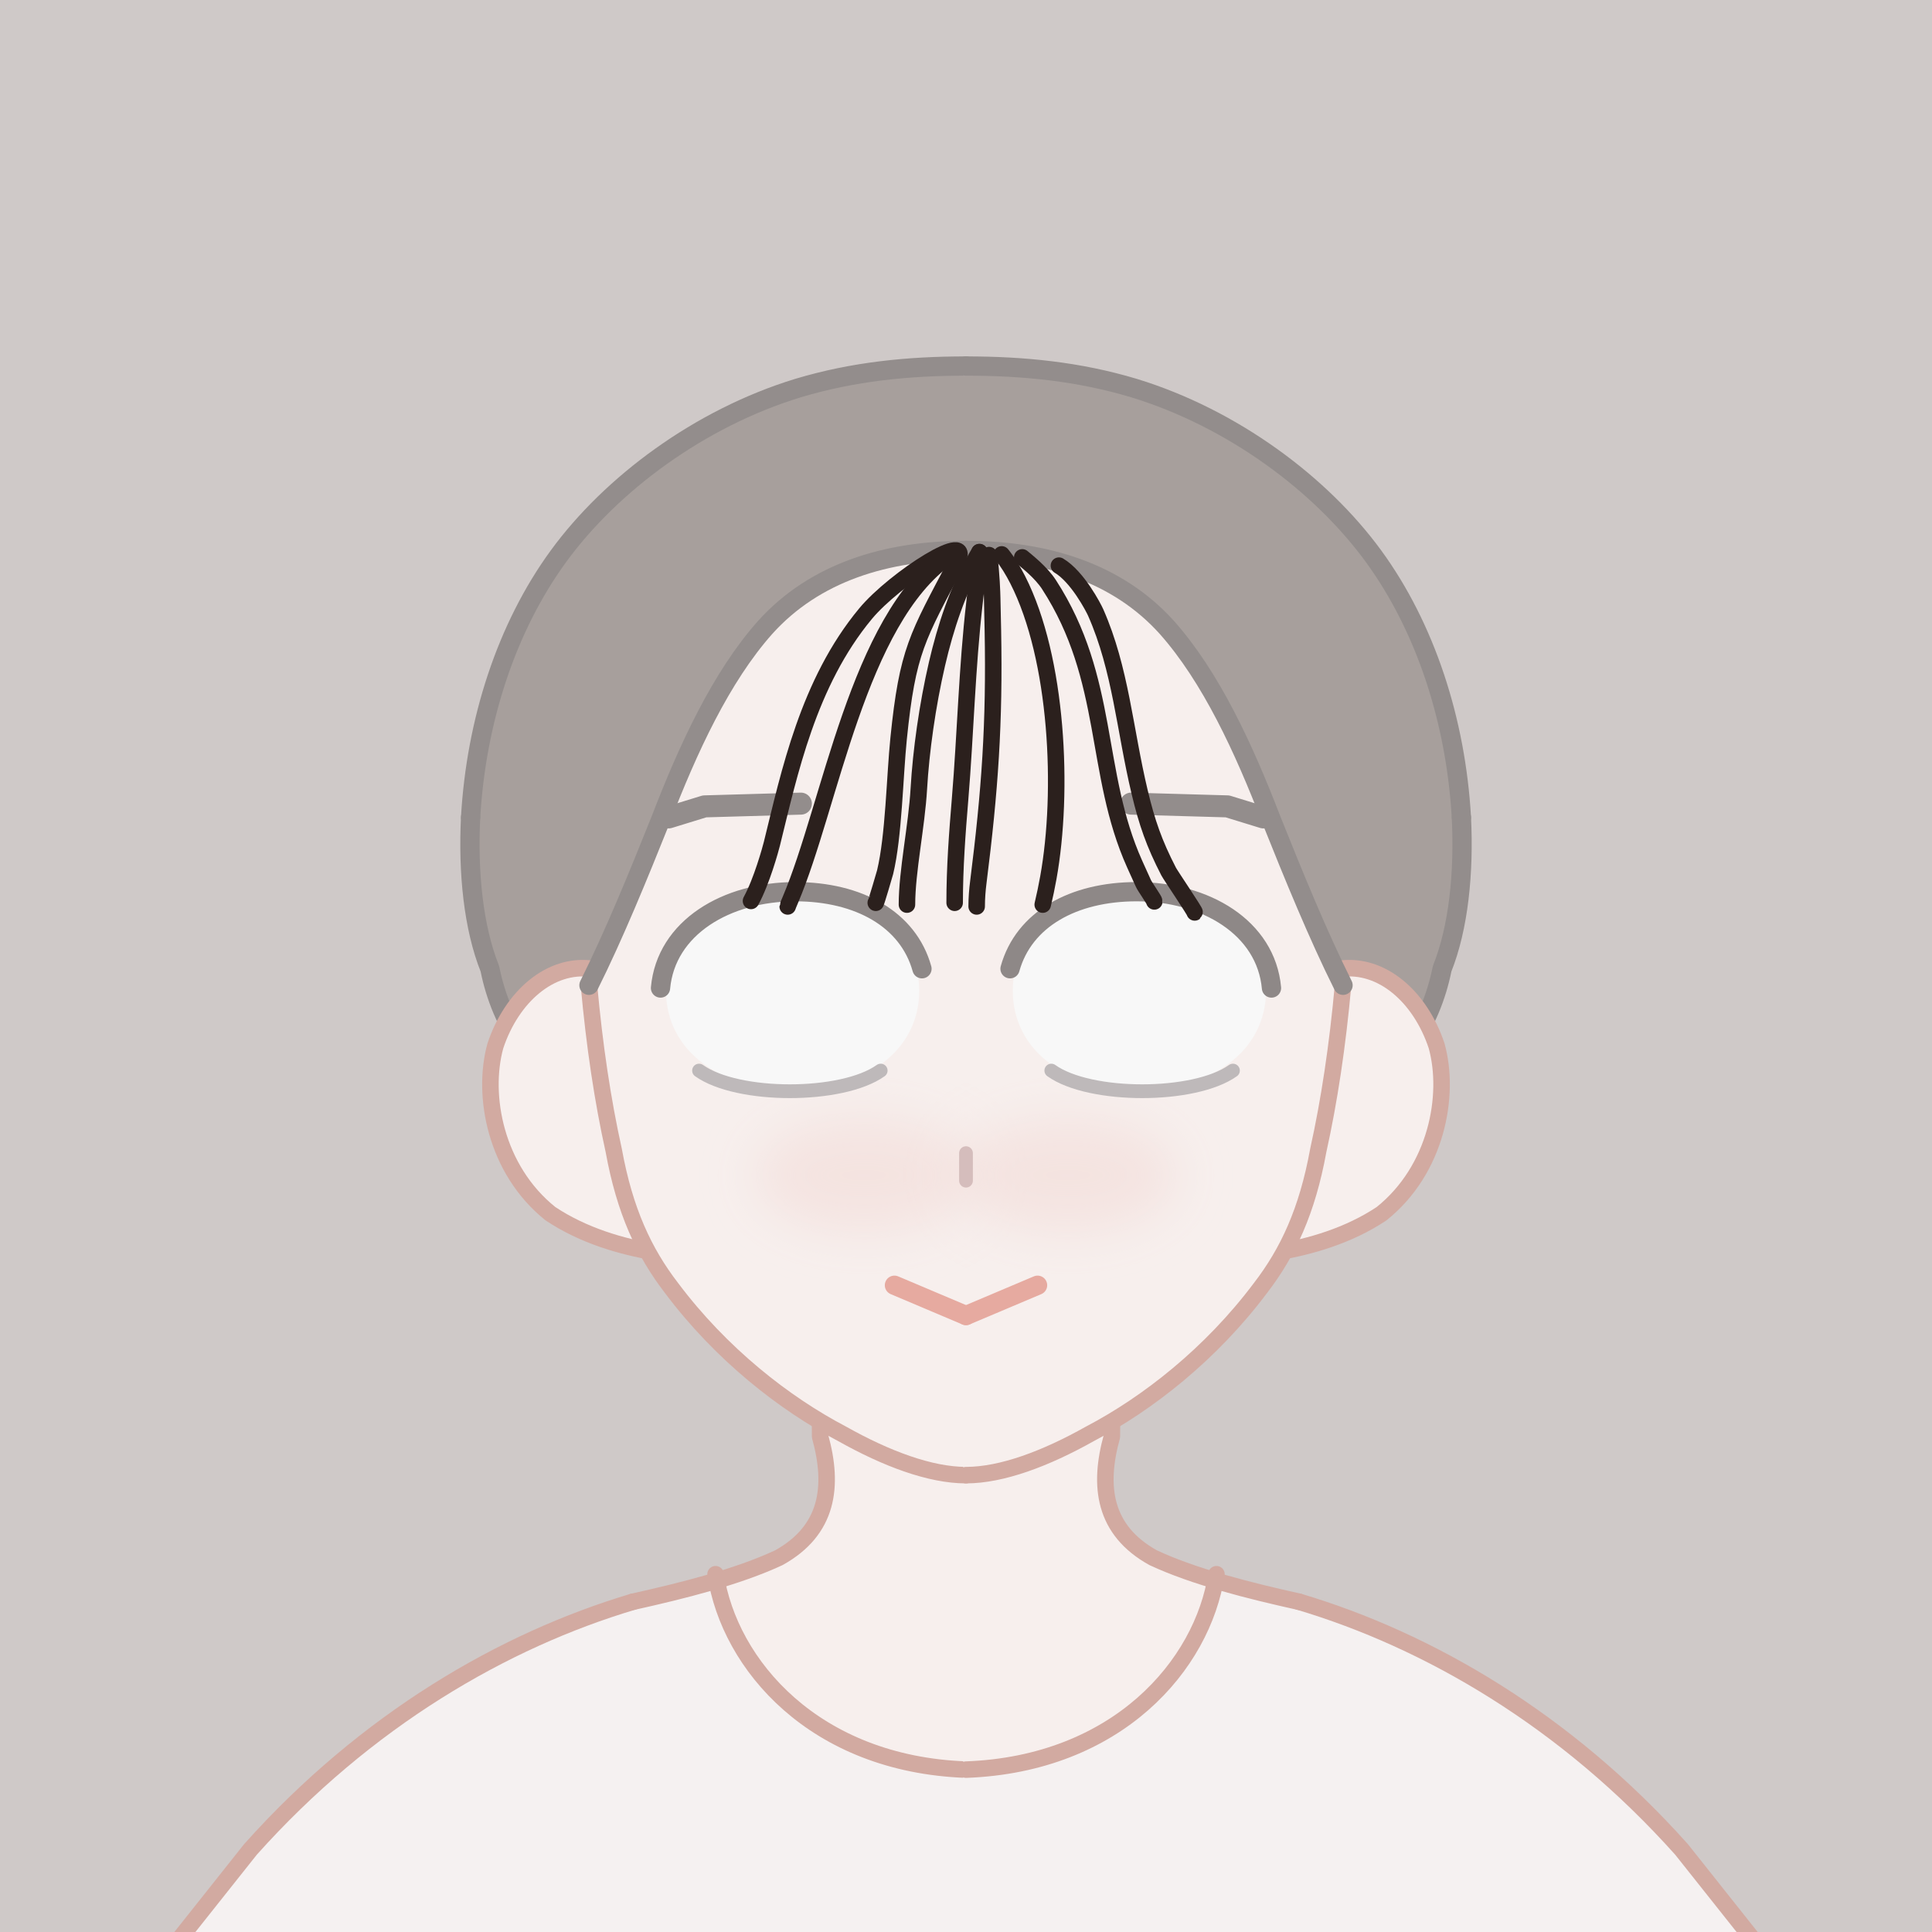
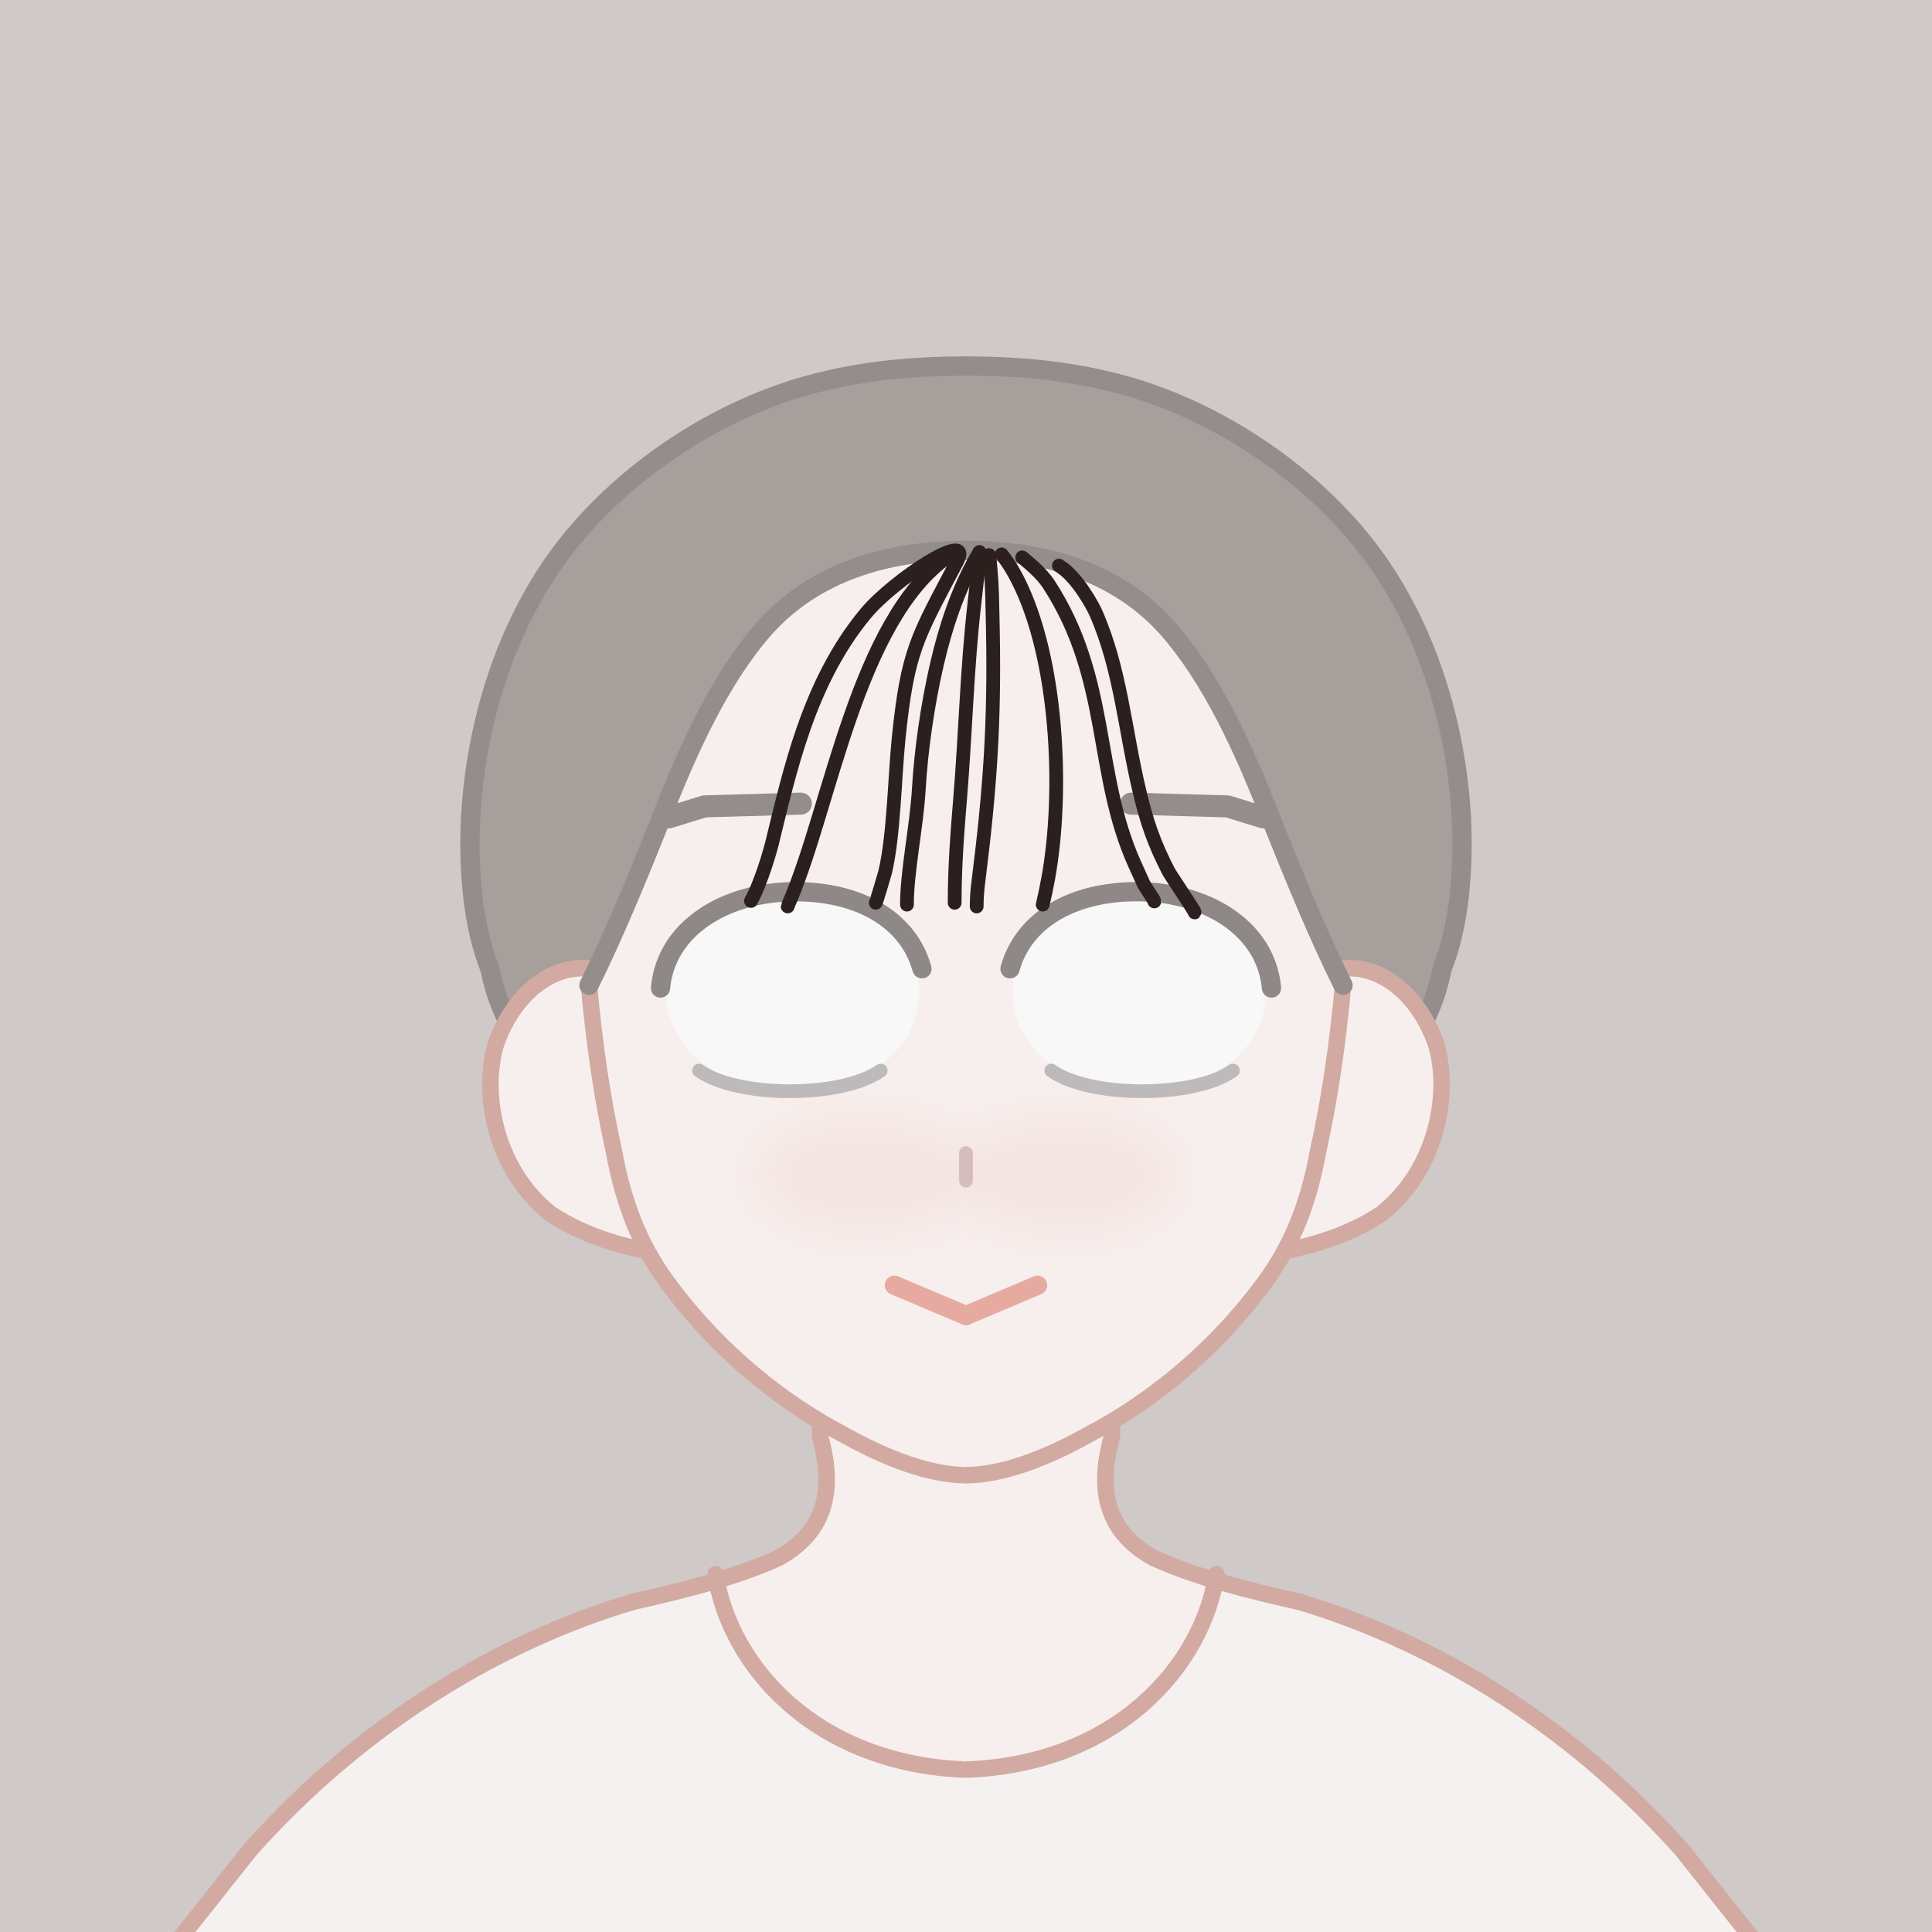
<svg xmlns="http://www.w3.org/2000/svg" width="702" height="702" viewBox="0 0 702 702">
  <defs>
-     <clipPath id="clip-path-3">
+     <clipPath id="clip-path-1">
      <path d="M242 389.2 L386 389.2 L386 464.8 L242 464.8 Z" />
    </clipPath>
    <filter id="filter-1" filterUnits="userSpaceOnUse" x="245" y="377" width="138" height="100" color-interpolation-filters="sRGB">
      <feGaussianBlur in="SourceGraphic" stdDeviation="9" color-interpolation-filters="linearRGB" />
    </filter>
-     <clipPath id="clip-path-4">
+     <clipPath id="clip-path-2">
      <path d="M460 389.2 L316 389.2 L316 464.8 L460 464.8 Z" />
    </clipPath>
    <filter id="filter-2" filterUnits="userSpaceOnUse" x="319" y="377" width="138" height="100" color-interpolation-filters="sRGB">
      <feGaussianBlur in="SourceGraphic" stdDeviation="9" color-interpolation-filters="linearRGB" />
    </filter>
  </defs>
  <g id="_ref">
    <g opacity="0.5">
      <rect x="0" y="0" width="702" height="702" fill="#ada19f" />
      <g data-layer="body">
        <g>
          <path d="M260 573 L230 582 C183 596 133 625 91 672 L60 712 L352 712 L352 643 C296 641 265 605 260 573 Z" fill="#f9f2f1" />
          <path d="M296 490 L298 522 C303 540 301 556 283 566 L260 573 C265 605 296 641 352 643 L352 490 Z" fill="#fdeeea" />
          <path d="M230 582 C183 596 133 625 91 672 L64 706" fill="none" stroke="#b46352" stroke-width="6" stroke-linecap="round" stroke-linejoin="round" />
          <path d="M296 500 C298 510 298 516 298 522 C303 540 301 556 283 566 C268 573 248 578 230 582" fill="none" stroke="#b46352" stroke-width="6" stroke-linecap="round" stroke-linejoin="round" />
          <path d="M260 572 C265 605 296 641 351 643" fill="none" stroke="#b46352" stroke-width="6" stroke-linecap="round" stroke-linejoin="round" />
        </g>
        <g>
          <path d="M442 573 L472 582 C519 596 569 625 611 672 L642 712 L350 712 L350 643 C406 641 437 605 442 573 Z" fill="#f9f2f1" />
          <path d="M406 490 L404 522 C399 540 401 556 419 566 L442 573 C437 605 406 641 350 643 L350 490 Z" fill="#fdeeea" />
          <path d="M472 582 C519 596 569 625 611 672 L638 706" fill="none" stroke="#b46352" stroke-width="6" stroke-linecap="round" stroke-linejoin="round" />
          <path d="M406 500 C404 510 404 516 404 522 C399 540 401 556 419 566 C434 573 454 578 472 582" fill="none" stroke="#b46352" stroke-width="6" stroke-linecap="round" stroke-linejoin="round" />
          <path d="M442 572 C437 605 406 641 351 643" fill="none" stroke="#b46352" stroke-width="6" stroke-linecap="round" stroke-linejoin="round" />
        </g>
      </g>
      <g data-layer="hairBase">
        <g>
          <path d="M352 133 L351 133 C330 133 310 135 290 141 C254 152 222 176 203 202 C184 228 173 262 171 297 C170 317 172 337 178 352 C180 362 184 372 190 380 L198 386 L352 386 Z" fill="#5d4e48" />
          <path d="M351 133 C330 133 310 135 290 141 C254 152 222 176 203 202 C184 228 173 262 171 297" fill="none" stroke="#352a27" stroke-width="7" stroke-linecap="round" stroke-linejoin="round" />
          <path d="M171 297 C170 317 172 337 178 352 C180 362 184 372 190 380" fill="none" stroke="#352a27" stroke-width="7" stroke-linecap="round" stroke-linejoin="round" />
        </g>
        <g>
          <path d="M350 133 L351 133 C372 133 392 135 412 141 C448 152 480 176 499 202 C518 228 529 262 531 297 C532 317 530 337 524 352 C522 362 518 372 512 380 L504 386 L350 386 Z" fill="#5d4e48" />
          <path d="M351 133 C372 133 392 135 412 141 C448 152 480 176 499 202 C518 228 529 262 531 297" fill="none" stroke="#352a27" stroke-width="7" stroke-linecap="round" stroke-linejoin="round" />
          <path d="M531 297 C532 317 530 337 524 352 C522 362 518 372 512 380" fill="none" stroke="#352a27" stroke-width="7" stroke-linecap="round" stroke-linejoin="round" />
        </g>
      </g>
      <g data-layer="ear">
        <g>
          <path d="M215 352 C200 350 186 362 180 380 C175 398 180 425 200 441 C212 449 226 453 238 455 L225 380 Z" fill="#fdeeea" />
          <path d="M215 352 C200 350 186 362 180 380 C175 398 180 425 200 441 C212 449 226 453 238 455" fill="none" stroke="#b46352" stroke-width="6" stroke-linecap="round" stroke-linejoin="round" />
        </g>
        <g>
          <path d="M487 352 C502 350 516 362 522 380 C527 398 522 425 502 441 C490 449 476 453 464 455 L477 380 Z" fill="#fdeeea" />
          <path d="M487 352 C502 350 516 362 522 380 C527 398 522 425 502 441 C490 449 476 453 464 455" fill="none" stroke="#b46352" stroke-width="6" stroke-linecap="round" stroke-linejoin="round" />
        </g>
      </g>
      <g data-layer="face">
        <g>
          <path d="M352 200 L351 200 C322 200 296 208 278 228 C262 246 250 272 240 298 C232 318 223 340 214 358 C216 380 219 400 223 418 C227 440 234 455 244 468 C262 492 285 510 306 521 C322 530 338 536 351 536 L352 536 Z" fill="#fdeeea" />
          <path d="M214 358 C216 380 219 400 223 418 C227 440 234 455 244 468 C262 492 285 510 306 521 C322 530 338 536 351 536" fill="none" stroke="#b46352" stroke-width="6" stroke-linecap="round" stroke-linejoin="round" />
        </g>
        <g>
          <path d="M350 200 L351 200 C380 200 406 208 424 228 C440 246 452 272 462 298 C470 318 479 340 488 358 C486 380 483 400 479 418 C475 440 468 455 458 468 C440 492 417 510 396 521 C380 530 364 536 351 536 L350 536 Z" fill="#fdeeea" />
          <path d="M488 358 C486 380 483 400 479 418 C475 440 468 455 458 468 C440 492 417 510 396 521 C380 530 364 536 351 536" fill="none" stroke="#b46352" stroke-width="6" stroke-linecap="round" stroke-linejoin="round" />
        </g>
      </g>
      <g data-layer="makeup">
-         <g clip-path="url(#clip-path-3)">
+         <g clip-path="url(#clip-path-1)">
          <g filter="url(#filter-1)">
            <ellipse cx="314" cy="427" rx="40" ry="21" fill="#f3bfb8" opacity="0.5" />
          </g>
        </g>
-         <g clip-path="url(#clip-path-4)">
+         <g clip-path="url(#clip-path-2)">
          <g filter="url(#filter-2)">
            <ellipse cx="388" cy="427" rx="40" ry="21" fill="#f3bfb8" opacity="0.5" />
          </g>
        </g>
      </g>
      <g data-layer="mouth">
        <line x1="325" y1="467" x2="351" y2="478" fill="none" stroke="#dc6450" stroke-width="7" stroke-linecap="round" stroke-linejoin="round" />
        <line x1="377" y1="467" x2="351" y2="478" fill="none" stroke="#dc6450" stroke-width="7" stroke-linecap="round" stroke-linejoin="round" />
        <line x1="351" y1="419" x2="351" y2="429" fill="none" stroke="#b98a88" stroke-width="5" stroke-linecap="round" />
      </g>
      <g data-layer="eye">
        <path d="M242 360 C242 338 262 326 288 326 C314 326 334 338 334 360 C334 382 314 396 288 396 C262 396 242 382 242 360 Z" fill="#ffffff" />
        <g>
          <path d="M254 389 C268 399 306 399 320 389" fill="none" stroke="#8b8284" stroke-width="5" stroke-linecap="round" />
          <path d="M240 359 C242 337 264 324 289 324 C312 324 330 334 335 352" fill="none" stroke="#2b201d" stroke-width="7" stroke-linecap="round" stroke-linejoin="round" />
        </g>
        <g>
          <path d="M460 360 C460 338 440 326 414 326 C388 326 368 338 368 360 C368 382 388 396 414 396 C440 396 460 382 460 360 Z" fill="#ffffff" />
          <g>
            <path d="M448 389 C434 399 396 399 382 389" fill="none" stroke="#8b8284" stroke-width="5" stroke-linecap="round" />
            <path d="M462 359 C460 337 438 324 413 324 C390 324 372 334 367 352" fill="none" stroke="#2b201d" stroke-width="7" stroke-linecap="round" stroke-linejoin="round" />
          </g>
        </g>
      </g>
      <g data-layer="hairLine">
        <path d="M351 200 C322 200 296 208 278 228 C262 246 250 272 240 298 C232 318 223 340 214 358" fill="none" stroke="#352a27" stroke-width="7" stroke-linecap="round" stroke-linejoin="round" />
        <path d="M351 200 C380 200 406 208 424 228 C440 246 452 272 462 298 C470 318 479 340 488 358" fill="none" stroke="#352a27" stroke-width="7" stroke-linecap="round" stroke-linejoin="round" />
      </g>
      <g data-layer="brow">
        <polyline points="243,297 256,293 291,292" fill="none" stroke="#352a27" stroke-width="8" stroke-linecap="round" stroke-linejoin="round" />
        <polyline points="459,297 446,293 411,292" fill="none" stroke="#352a27" stroke-width="8" stroke-linecap="round" stroke-linejoin="round" />
      </g>
    </g>
  </g>
  <g id="full">
-     <path d="M318.211 328.028 C318.428 327.811 321.48 317.458 321.613 316.904 C324.767 303.808 325.104 282.189 326.518 268.332 C329.781 236.337 333.244 231.553 347.635 204.271 C354.39 191.464 325.017 210.308 314.508 222.968 C293.615 248.136 286.824 280.912 280.445 306.677 C280.044 308.297 276.767 320.308 272.877 327.361" fill="none" stroke="#2b201d" stroke-width="6" stroke-linecap="round" stroke-linejoin="round" />
-     <path d="M355.877 200.612 C355.494 201.243 355.124 201.876 354.767 202.504 C347.989 214.459 343.556 227.892 340.466 241.217 C336.972 256.287 334.647 272.963 333.863 286.589 C333.08 300.196 329.544 316.573 329.544 328.695" fill="none" stroke="#2b201d" stroke-width="6" stroke-linecap="round" stroke-linejoin="round" />
-     <path d="M346.877 328.028 C346.877 315.293 347.814 302.838 348.845 290.417 C350.846 266.326 351.331 242.792 354.111 218.78 C354.962 211.432 355.729 204.394 355.877 200.612" fill="none" stroke="#2b201d" stroke-width="6" stroke-linecap="round" stroke-linejoin="round" />
-     <path d="M354.877 329.362 C354.877 326.352 355.11 323.45 355.471 320.594 C359.695 287.151 361.41 262.889 360.767 229.037 C360.71 226.043 360.62 223.302 360.513 217.263 C360.489 215.914 360.267 208.308 359.377 201.695" fill="none" stroke="#2b201d" stroke-width="6" stroke-linecap="round" stroke-linejoin="round" />
-     <path d="M378.877 328.695 C379.649 325.454 380.327 322.198 380.916 318.93 C386.557 287.632 384.39 239.379 369.803 210.696 C368.126 207.399 366.18 204.194 363.961 201.445" fill="none" stroke="#2b201d" stroke-width="6" stroke-linecap="round" stroke-linejoin="round" />
-     <path d="M344.377 202.361 C311.599 225.501 301.794 292.562 287.188 326.949 C286.629 328.265 286.211 329.265 286.211 329.361" fill="none" stroke="#2b201d" stroke-width="6" stroke-linecap="round" stroke-linejoin="round" />
-     <path d="M371.429 202.531 C372.908 203.799 378.218 207.887 381.136 212.387 C403.515 246.897 397.357 280.708 412.284 313.966 C413.356 316.356 414.447 318.704 415.457 320.984 C416.013 322.234 419.527 327.144 419.429 327.534" fill="none" stroke="#2b201d" stroke-width="6" stroke-linecap="round" stroke-linejoin="round" />
-     <path d="M384.763 205.528 C391.552 209.554 397.384 220.888 398.122 222.561 C407.223 243.169 408.67 265.068 414.09 287.779 C416.755 298.946 419.372 306.495 424.642 316.7 C425.318 318.009 434.349 331.33 434.096 331.534" fill="none" stroke="#2b201d" stroke-width="6" stroke-linecap="round" stroke-linejoin="round" />
+     <path d="M318.211 328.028 C318.428 327.811 321.48 317.458 321.613 316.904 C324.767 303.808 325.104 282.189 326.518 268.332 C329.781 236.337 333.244 231.553 347.635 204.271 C354.39 191.464 325.017 210.308 314.508 222.968 C293.615 248.136 286.824 280.912 280.445 306.677 C280.044 308.297 276.767 320.308 272.877 327.361" fill="none" stroke="#2b201d" stroke-width="5" stroke-linecap="round" stroke-linejoin="round" />
+     <path d="M355.877 200.612 C355.494 201.243 355.124 201.876 354.767 202.504 C347.989 214.459 343.556 227.892 340.466 241.217 C336.972 256.287 334.647 272.963 333.863 286.589 C333.08 300.196 329.544 316.573 329.544 328.695" fill="none" stroke="#2b201d" stroke-width="5" stroke-linecap="round" stroke-linejoin="round" />
+     <path d="M346.877 328.028 C346.877 315.293 347.814 302.838 348.845 290.417 C350.846 266.326 351.331 242.792 354.111 218.78 C354.962 211.432 355.729 204.394 355.877 200.612" fill="none" stroke="#2b201d" stroke-width="5" stroke-linecap="round" stroke-linejoin="round" />
+     <path d="M354.877 329.362 C354.877 326.352 355.11 323.45 355.471 320.594 C359.695 287.151 361.41 262.889 360.767 229.037 C360.71 226.043 360.62 223.302 360.513 217.263 C360.489 215.914 360.267 208.308 359.377 201.695" fill="none" stroke="#2b201d" stroke-width="5" stroke-linecap="round" stroke-linejoin="round" />
+     <path d="M378.877 328.695 C379.649 325.454 380.327 322.198 380.916 318.93 C386.557 287.632 384.39 239.379 369.803 210.696 C368.126 207.399 366.18 204.194 363.961 201.445" fill="none" stroke="#2b201d" stroke-width="5" stroke-linecap="round" stroke-linejoin="round" />
+     <path d="M344.377 202.361 C311.599 225.501 301.794 292.562 287.188 326.949 C286.629 328.265 286.211 329.265 286.211 329.361" fill="none" stroke="#2b201d" stroke-width="5" stroke-linecap="round" stroke-linejoin="round" />
+     <path d="M371.429 202.531 C372.908 203.799 378.218 207.887 381.136 212.387 C403.515 246.897 397.357 280.708 412.284 313.966 C413.356 316.356 414.447 318.704 415.457 320.984 C416.013 322.234 419.527 327.144 419.429 327.534" fill="none" stroke="#2b201d" stroke-width="5" stroke-linecap="round" stroke-linejoin="round" />
+     <path d="M384.763 205.528 C391.552 209.554 397.384 220.888 398.122 222.561 C407.223 243.169 408.67 265.068 414.09 287.779 C416.755 298.946 419.372 306.495 424.642 316.7 C425.318 318.009 434.349 331.33 434.096 331.534" fill="none" stroke="#2b201d" stroke-width="5" stroke-linecap="round" stroke-linejoin="round" />
  </g>
</svg>
